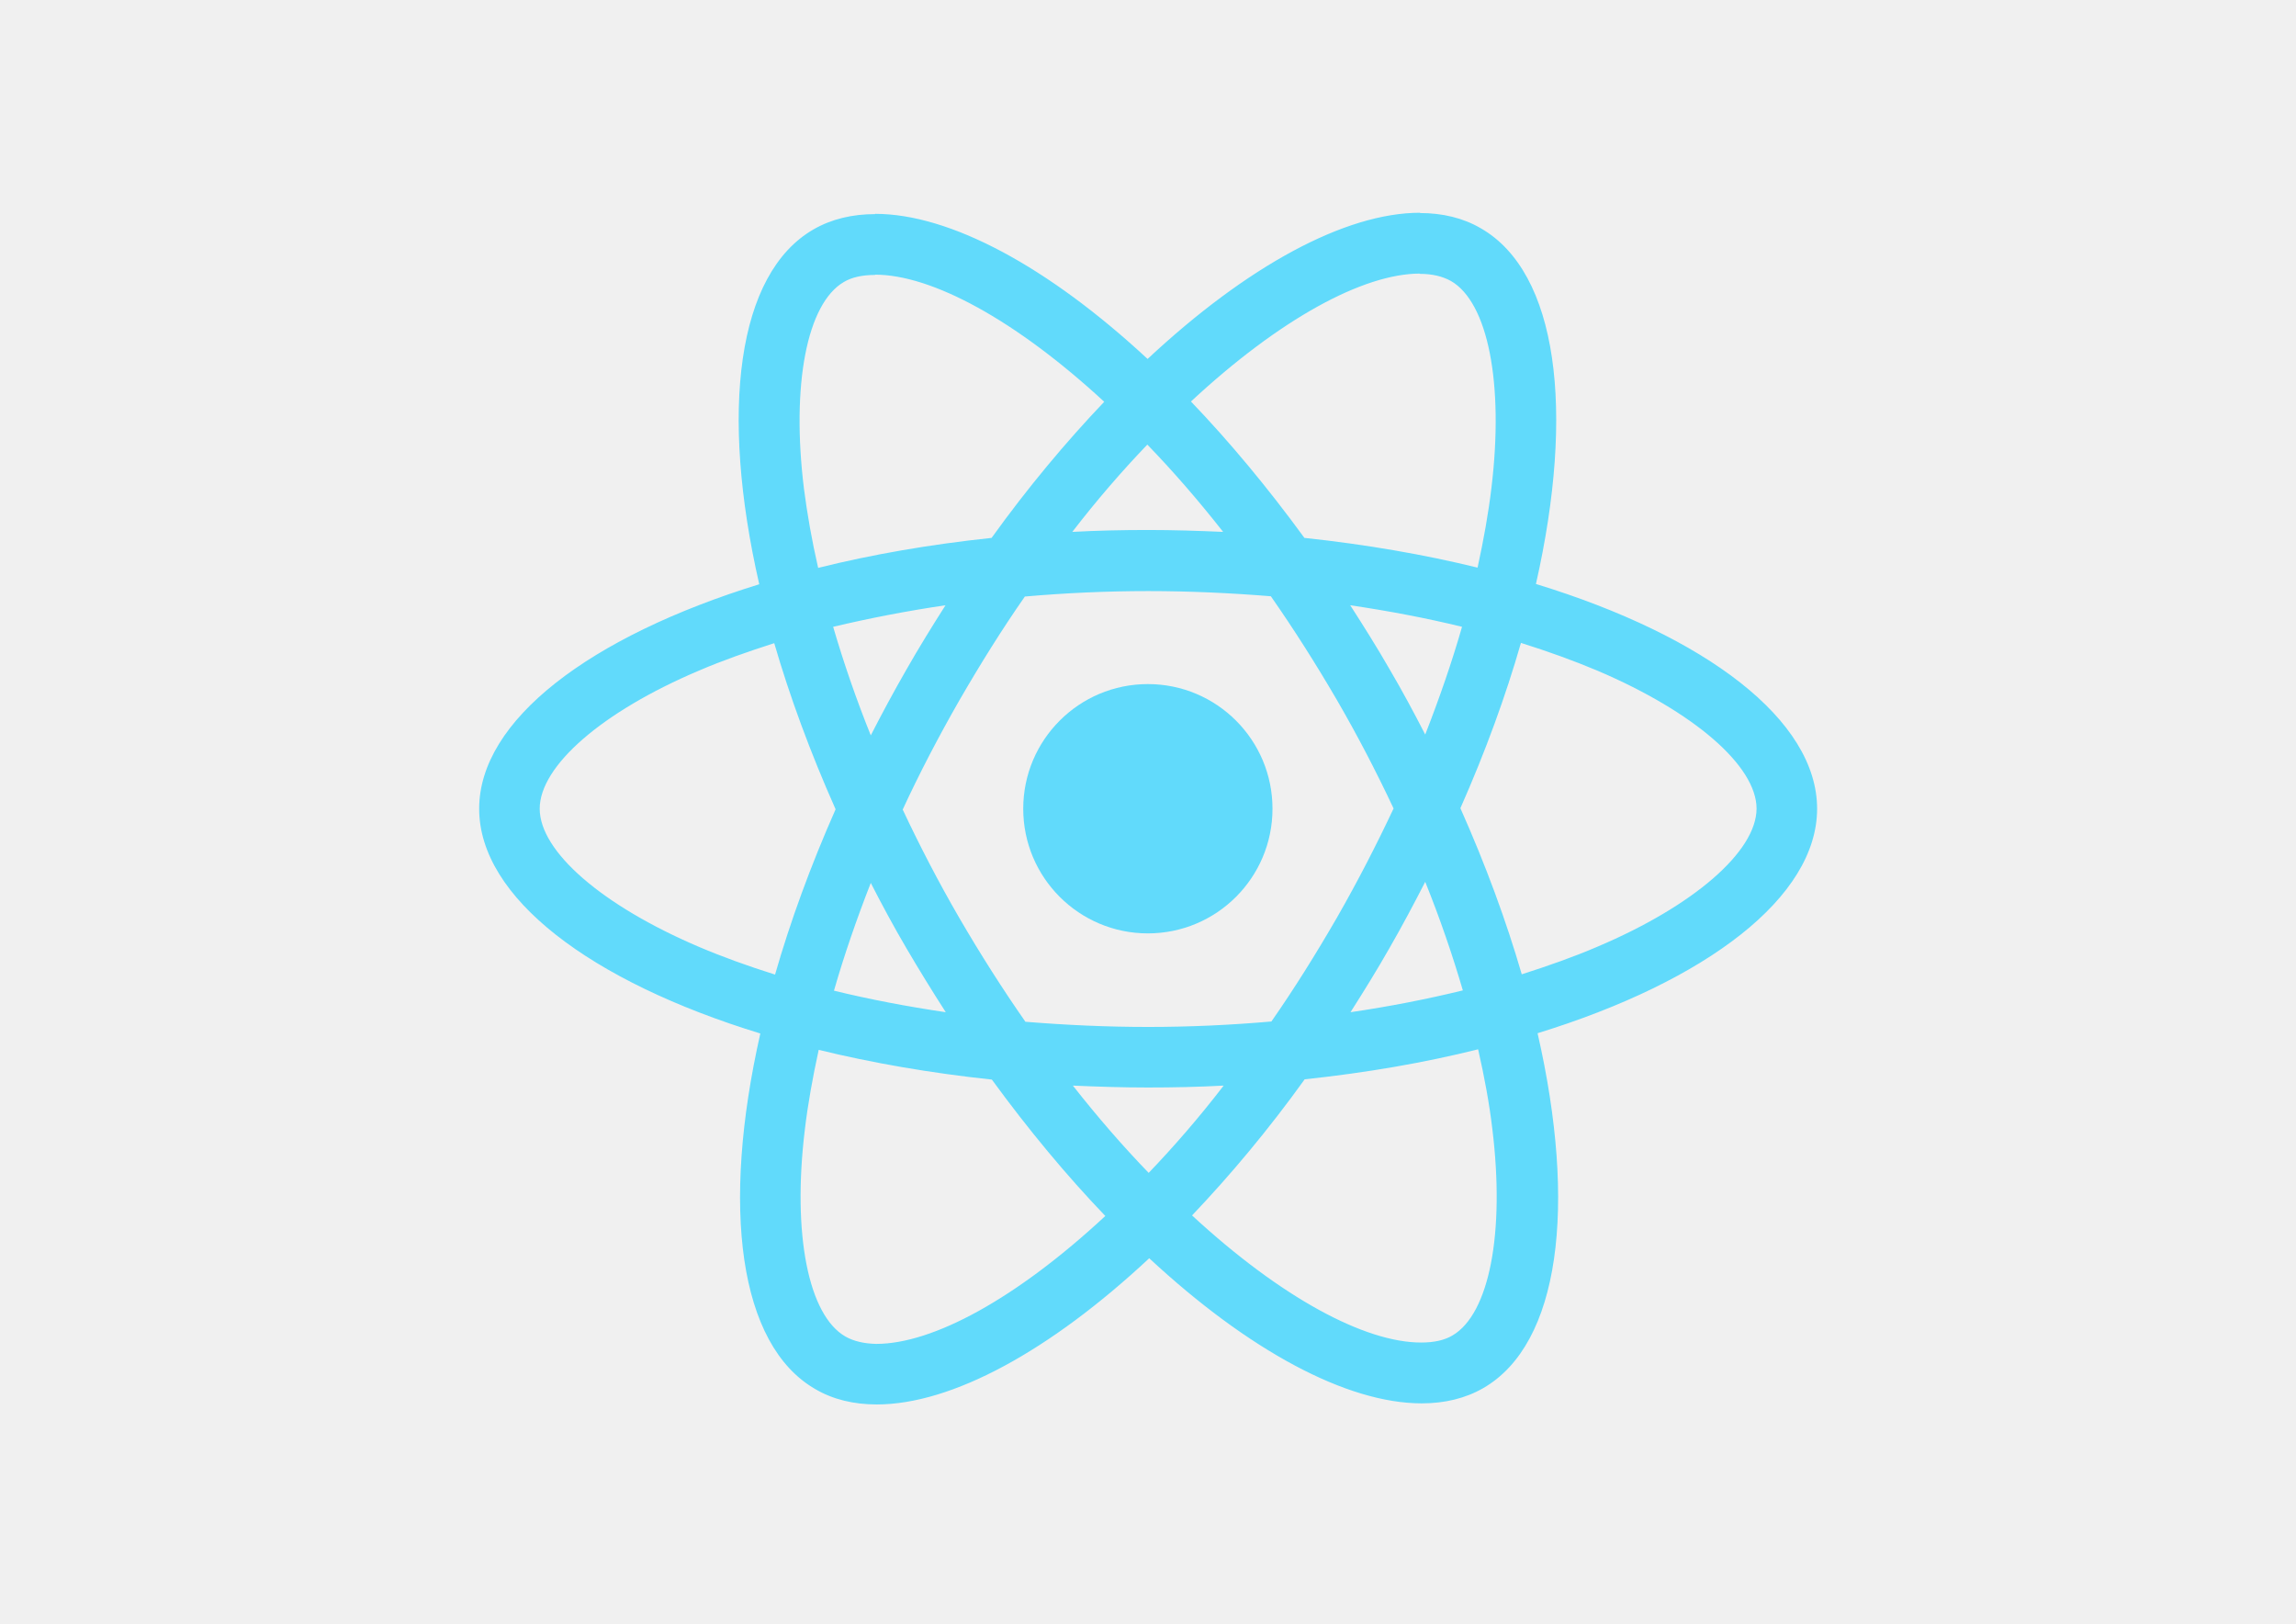
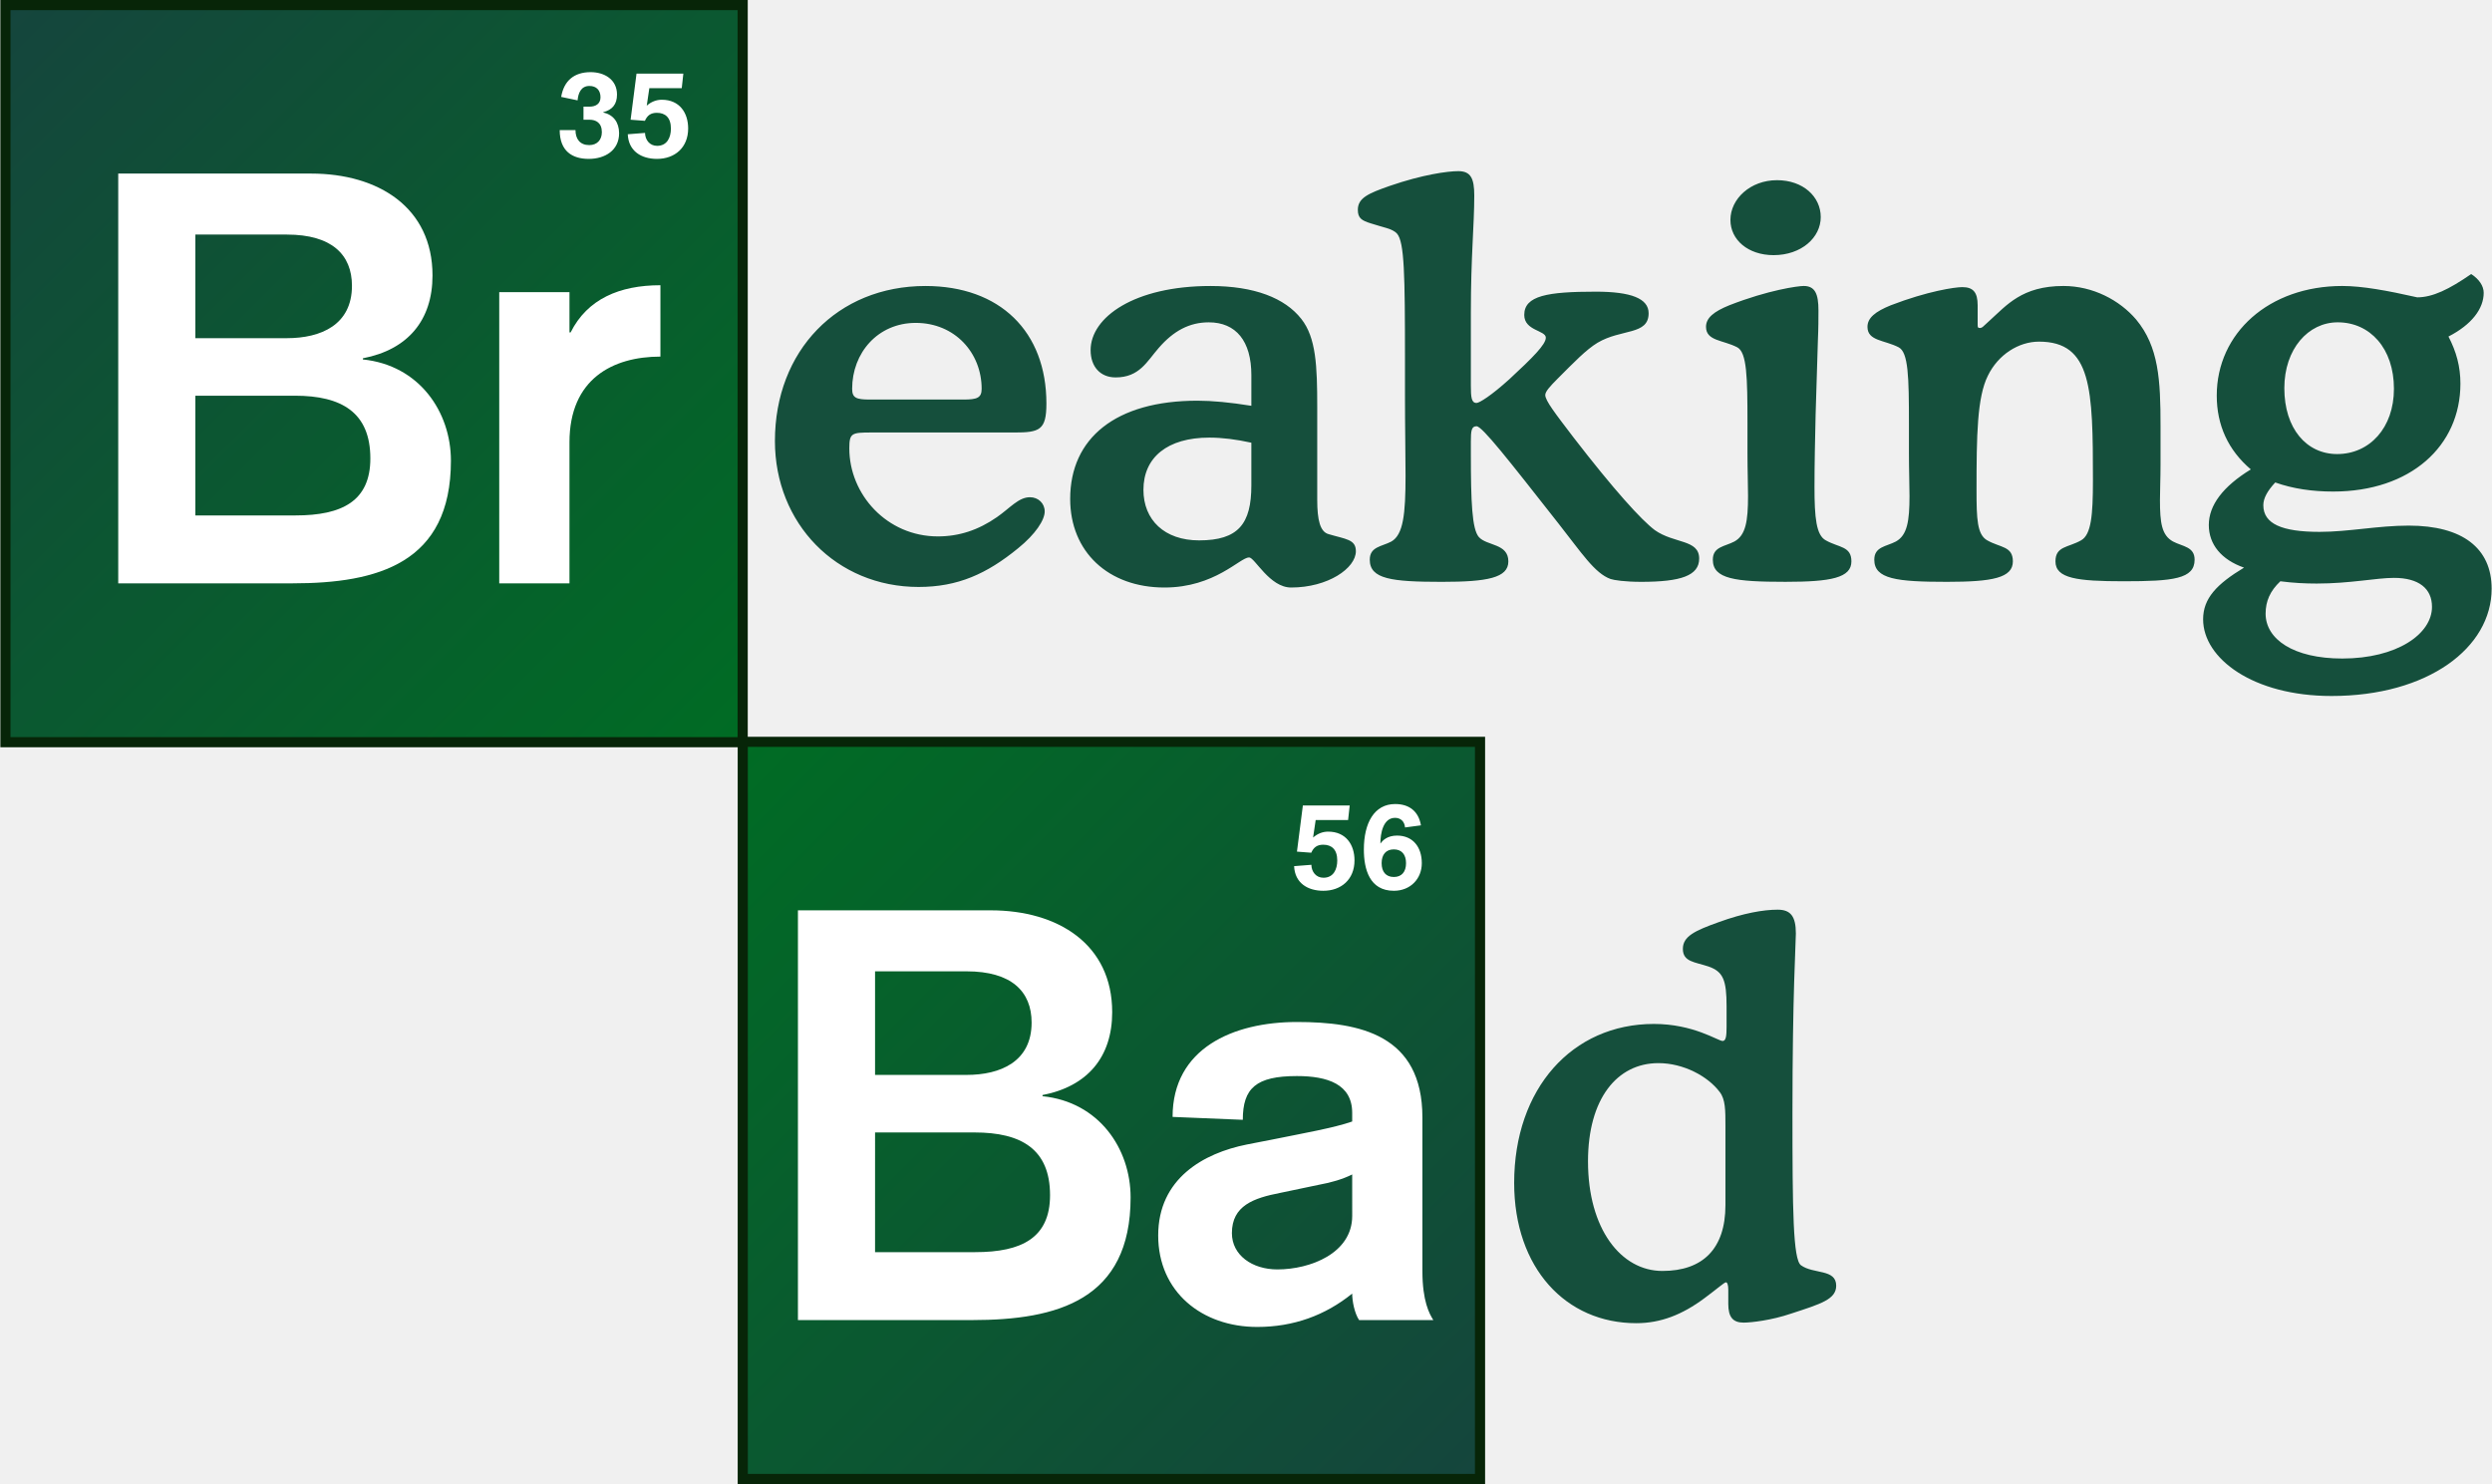
- <svg xmlns="http://www.w3.org/2000/svg" viewBox="0 0 841.9 595.3">
-   <g fill="#61DAFB">
-     <path d="M666.3 296.5c0-32.5-40.7-63.3-103.1-82.4 14.4-63.6 8-114.2-20.2-130.4-6.5-3.8-14.1-5.6-22.4-5.6v22.3c4.6 0 8.3.9 11.4 2.6 13.6 7.8 19.5 37.5 14.9 75.7-1.1 9.4-2.9 19.3-5.1 29.4-19.6-4.8-41-8.5-63.5-10.9-13.5-18.5-27.5-35.3-41.6-50 32.6-30.3 63.2-46.9 84-46.9V78c-27.5 0-63.5 19.6-99.9 53.6-36.4-33.8-72.4-53.2-99.9-53.2v22.3c20.7 0 51.4 16.5 84 46.6-14 14.7-28 31.4-41.3 49.9-22.6 2.4-44 6.1-63.6 11-2.3-10-4-19.7-5.2-29-4.7-38.2 1.1-67.9 14.6-75.8 3-1.8 6.9-2.6 11.5-2.6V78.5c-8.4 0-16 1.8-22.6 5.6-28.1 16.2-34.4 66.7-19.9 130.1-62.2 19.2-102.7 49.9-102.7 82.3 0 32.5 40.7 63.3 103.1 82.4-14.4 63.6-8 114.2 20.2 130.4 6.5 3.8 14.1 5.6 22.5 5.6 27.5 0 63.5-19.6 99.9-53.6 36.4 33.8 72.4 53.2 99.9 53.2 8.4 0 16-1.8 22.6-5.6 28.1-16.2 34.4-66.7 19.9-130.1 62-19.1 102.5-49.9 102.5-82.3zm-130.2-66.7c-3.7 12.9-8.3 26.2-13.5 39.5-4.1-8-8.4-16-13.1-24-4.6-8-9.5-15.8-14.4-23.4 14.2 2.1 27.9 4.7 41 7.9zm-45.8 106.5c-7.8 13.5-15.8 26.3-24.1 38.2-14.9 1.3-30 2-45.2 2-15.1 0-30.2-.7-45-1.9-8.3-11.9-16.4-24.6-24.2-38-7.6-13.1-14.5-26.4-20.8-39.8 6.2-13.4 13.2-26.8 20.7-39.9 7.8-13.5 15.8-26.3 24.1-38.2 14.9-1.3 30-2 45.2-2 15.1 0 30.2.7 45 1.9 8.3 11.9 16.4 24.6 24.2 38 7.6 13.1 14.5 26.4 20.8 39.8-6.3 13.4-13.2 26.8-20.7 39.9zm32.3-13c5.4 13.4 10 26.8 13.8 39.8-13.1 3.2-26.9 5.9-41.2 8 4.9-7.7 9.8-15.6 14.4-23.7 4.6-8 8.9-16.1 13-24.1zM421.2 430c-9.3-9.6-18.6-20.3-27.8-32 9 .4 18.2.7 27.5.7 9.4 0 18.7-.2 27.8-.7-9 11.7-18.3 22.4-27.5 32zm-74.4-58.9c-14.2-2.1-27.9-4.7-41-7.9 3.7-12.9 8.3-26.2 13.5-39.5 4.1 8 8.4 16 13.1 24 4.7 8 9.5 15.8 14.4 23.4zM420.7 163c9.3 9.6 18.6 20.3 27.8 32-9-.4-18.2-.7-27.5-.7-9.4 0-18.7.2-27.8.7 9-11.7 18.3-22.4 27.5-32zm-74 58.9c-4.9 7.7-9.8 15.6-14.4 23.7-4.6 8-8.9 16-13 24-5.4-13.4-10-26.8-13.8-39.8 13.1-3.1 26.9-5.8 41.2-7.9zm-90.5 125.2c-35.4-15.1-58.3-34.9-58.3-50.6 0-15.7 22.9-35.6 58.3-50.6 8.6-3.7 18-7 27.7-10.1 5.7 19.6 13.2 40 22.5 60.9-9.2 20.8-16.6 41.1-22.2 60.6-9.9-3.1-19.3-6.5-28-10.2zM310 490c-13.6-7.8-19.5-37.5-14.9-75.7 1.1-9.4 2.9-19.3 5.1-29.4 19.6 4.8 41 8.5 63.5 10.9 13.5 18.5 27.5 35.3 41.6 50-32.6 30.3-63.2 46.9-84 46.9-4.5-.1-8.3-1-11.3-2.7zm237.2-76.2c4.7 38.2-1.1 67.9-14.6 75.8-3 1.8-6.9 2.6-11.5 2.6-20.7 0-51.4-16.5-84-46.6 14-14.7 28-31.4 41.3-49.9 22.6-2.4 44-6.1 63.6-11 2.3 10.1 4.1 19.8 5.2 29.1zm38.5-66.7c-8.6 3.7-18 7-27.7 10.1-5.7-19.6-13.2-40-22.5-60.9 9.2-20.8 16.6-41.1 22.2-60.6 9.9 3.1 19.3 6.5 28.1 10.2 35.4 15.1 58.3 34.9 58.3 50.6-.1 15.7-23 35.6-58.4 50.6zM320.8 78.4z" />
-     <circle cx="420.9" cy="296.5" r="45.7" />
-     <path d="M520.5 78.1z" />
-   </g>
+ <svg xmlns="http://www.w3.org/2000/svg" width="2500" height="1489" viewBox="-0.001 0 368.586 219.594">
+   <linearGradient id="a" gradientUnits="userSpaceOnUse" x1="-1045.181" y1="1339.017" x2="-936.107" y2="1229.943" gradientTransform="matrix(1 0 0 -1 1045.93 1339.77)">
+     <stop offset="0" stop-color="#15453d" />
+     <stop offset="1" stop-color="#006c24" />
+   </linearGradient>
+   <path fill="url(#a)" d="M.751.752h109.074v109.074H.751z" />
+   <path d="M-.001 110.577V0h110.576v110.576H-.001v.001zm109.826-.751v-.75.75zm-108.326-.75h107.574V1.502H1.499v107.574z" fill="#072508" />
+   <path d="M17.438 25.684H45.97c9.963 0 17.965 5.023 17.965 15.074 0 6.643-3.658 10.984-10.303 12.26v.172c8.346.852 13.027 7.75 13.027 14.988 0 15.158-10.812 18.141-23.416 18.141H17.438V25.684zm11.413 24.357h13.541c5.023 0 9.625-1.961 9.625-7.752 0-4.6-2.984-7.578-9.625-7.578H28.851v15.33zm0 26.23h14.818c6.898 0 11.07-2.133 11.07-8.434 0-6.814-4.258-9.283-11.156-9.283H28.851v17.717zM73.808 43.227H84.2v5.959h.17c2.471-4.938 7.238-6.98 13.285-6.98v10.561c-7.07 0-13.455 3.32-13.455 12.686V86.32H73.808V43.227zM86.274 15.782h.893c.912 0 1.623-.42 1.623-1.387 0-1.039-.602-1.676-1.641-1.676-1.258 0-1.66 1.094-1.75 2.133l-2.426-.512c.4-2.406 1.932-3.664 4.357-3.664 2.023 0 3.902 1.076 3.902 3.318 0 1.441-.693 2.262-2.043 2.607v.037c1.551.363 2.334 1.478 2.354 3.063 0 2.572-2.115 3.811-4.486 3.811-2.426 0-4.303-1.129-4.303-4.266h2.334c0 1.33.674 2.225 2.041 2.225 1.168 0 1.861-.785 1.861-1.914 0-1.387-.875-1.842-1.824-1.842h-.893l.001-1.933zM94.118 10.895h6.928l-.236 2.152h-4.795l-.383 2.588c.637-.563 1.404-.875 2.225-.875 2.643 0 3.902 1.951 3.902 4.248 0 2.846-1.988 4.504-4.613 4.504-2.316 0-4.213-1.147-4.322-3.646l2.553-.199c.018 1.039.693 1.914 1.787 1.914 1.494 0 2.043-1.258 2.043-2.553 0-1.641-.84-2.334-2.08-2.334-.912 0-1.422.4-1.768 1.186l-2.115-.164.874-6.821z" fill="#fff" />
+   <path d="M128.88 63.998c-2.941 0-3.277.084-3.277 2.352 0 6.807 5.545 13.025 13.107 13.025 3.109 0 5.967-.924 8.74-2.857 1.933-1.344 3.193-2.941 4.873-2.941 1.26 0 2.187.926 2.187 2.102 0 1.26-1.346 3.361-3.949 5.461-4.623 3.781-8.908 5.715-14.705 5.715-12.186 0-21.26-9.412-21.26-21.596 0-13.361 9.242-22.939 22.268-22.939 11.008 0 17.898 6.721 17.898 17.393 0 3.949-1.01 4.287-4.791 4.287h-20.502c-.253-.002-.421-.002-.589-.002zm13.611-4.875c2.019 0 2.689-.252 2.689-1.596 0-5.295-3.949-9.748-9.748-9.748-5.629 0-9.41 4.453-9.41 9.748 0 1.344.588 1.596 2.604 1.596h13.865zM196.513 79.039c2.523.756 4.035.756 4.035 2.52 0 2.521-4.119 5.379-9.58 5.379-3.195 0-5.379-4.453-6.219-4.453-1.346 0-5.043 4.453-12.521 4.453-8.318 0-13.949-5.293-13.949-13.109 0-8.99 6.723-14.537 18.824-14.537 2.184 0 4.873.252 7.982.756V55.51c0-5.041-2.27-7.813-6.303-7.813-2.856 0-5.209 1.26-7.395 3.781-1.766 2.018-2.857 4.369-6.387 4.369-2.27 0-3.697-1.596-3.697-4.033 0-4.873 6.471-9.494 17.729-9.494 6.471 0 11.008 1.764 13.445 4.873 2.187 2.773 2.354 6.975 2.354 13.025v13.779c.002 2.941.422 4.706 1.682 5.042zm-17.647-14.285c-6.219 0-9.748 2.941-9.748 7.73 0 4.453 3.109 7.479 8.236 7.479 5.797 0 7.73-2.438 7.73-8.15V65.51c-2.269-.504-4.368-.756-6.218-.756zM217.56 57.023c0 1.764.084 2.604.84 2.604.42 0 2.187-1.092 4.875-3.529 3.445-3.193 5.377-5.125 5.377-6.133 0-1.094-3.192-1.01-3.192-3.361 0-2.857 3.444-3.445 10.588-3.445 5.212 0 7.813 1.008 7.813 3.193 0 3.277-4.032 2.268-7.562 4.369-1.68 1.008-3.529 2.941-5.881 5.293-1.178 1.178-1.85 1.934-1.85 2.438 0 .84 1.512 2.773 4.201 6.303 5.967 7.73 10 12.184 12.018 13.697 2.855 2.016 6.553 1.344 6.553 4.201 0 2.52-2.688 3.445-8.57 3.445-2.438 0-4.033-.252-4.537-.42-2.354-.842-4.285-3.865-7.729-8.236-7.396-9.41-11.263-14.369-12.103-14.369-.756 0-.84.674-.84 2.27v1.848c0 7.059.168 11.094 1.176 12.27 1.179 1.344 4.371.924 4.371 3.613 0 2.438-3.108 3.025-9.832 3.025-7.479 0-10.672-.42-10.672-3.277 0-1.935 1.764-1.935 3.193-2.689 1.764-1.008 2.1-4.033 2.1-9.748 0-3.193-.084-7.059-.084-11.932V53.16c0-12.521-.084-17.328-1.176-18.588-.672-.756-2.102-.924-3.865-1.514-1.346-.42-1.934-.756-1.934-2.016 0-1.765 1.598-2.437 4.707-3.529 4.873-1.682 8.57-2.186 10.166-2.186 1.85 0 2.354 1.094 2.354 3.613 0 4.453-.504 8.923-.504 17.328v10.755h-.001zM268.401 72.064c0 4.537.252 7.143 1.681 7.898 1.935 1.092 3.78.84 3.78 3.109 0 2.438-3.024 3.024-9.748 3.024-7.479 0-10.754-.42-10.754-3.277 0-1.934 1.766-1.934 3.191-2.689 1.682-.924 2.018-3.025 2.018-6.723 0-1.764-.084-3.781-.084-6.303V62.65c0-6.891-.084-10.504-1.514-11.26-2.099-1.092-4.619-.924-4.619-3.025 0-1.344 1.176-2.268 3.444-3.193 5.798-2.268 10.167-2.855 11.007-2.855 1.682 0 2.186 1.176 2.186 3.613 0 1.092 0 2.604-.084 4.453l-.336 10.924c-.084 3.699-.168 7.312-.168 10.757zm-5.547-45.401c3.865 0 6.472 2.438 6.472 5.462 0 3.025-2.856 5.629-6.976 5.629-3.781 0-6.387-2.268-6.387-5.209.002-3.109 2.942-5.882 6.891-5.882zM305.229 42.318c4.369 0 8.318 2.1 10.756 4.957 3.361 4.033 3.613 8.99 3.613 15.713v5.799c0 2.016-.084 3.697-.084 5.209 0 3.361.252 5.211 1.934 6.135 1.429.756 3.193.756 3.193 2.689 0 2.856-3.193 3.193-10.504 3.193-6.891 0-10.084-.42-10.084-2.941 0-2.271 1.848-2.019 3.78-3.109 1.513-.84 1.765-3.697 1.765-8.906 0-13.529-.168-20.504-7.981-20.504-3.024 0-6.052 1.932-7.563 5.041-1.596 3.193-1.68 8.824-1.68 16.975 0 4.201.084 6.555 1.596 7.395 1.934 1.092 3.781.84 3.781 3.109 0 2.438-3.025 3.025-9.749 3.025-7.478 0-10.755-.42-10.755-3.277 0-1.935 1.766-1.935 3.191-2.689 1.684-.924 2.02-3.025 2.02-6.723 0-1.764-.084-3.781-.084-6.303v-4.453c0-6.891-.085-10.504-1.516-11.26-2.1-1.092-4.619-.924-4.619-3.025 0-1.344 1.175-2.268 3.445-3.193 5.461-2.1 9.494-2.688 10.586-2.688 1.597 0 2.271.756 2.271 2.688v2.858c0 .336 0 .504.335.504a.644.644 0 0 0 .421-.168l1.008-.924c2.522-2.271 4.79-5.127 10.924-5.127zM327.915 58.535c0-9.244 7.73-16.217 18.57-16.217 2.941 0 6.639.672 11.092 1.68 2.271 0 4.705-1.176 7.982-3.445 1.176.756 1.851 1.766 1.851 2.773 0 2.352-1.767 4.705-5.212 6.471 1.177 2.268 1.768 4.453 1.768 6.975 0 9.242-7.396 15.965-18.826 15.965-3.107 0-5.963-.42-8.57-1.344-1.176 1.26-1.764 2.352-1.764 3.361 0 2.771 2.771 3.949 8.318 3.949 4.286 0 8.654-.926 13.193-.926 7.982 0 12.268 3.361 12.268 9.328 0 8.74-9.411 15.883-23.695 15.883-11.597 0-18.992-5.545-18.992-11.346 0-3.109 2.019-5.209 6.051-7.646-3.359-1.176-5.209-3.445-5.209-6.303 0-2.939 2.101-5.713 6.218-8.234-3.363-2.857-5.043-6.555-5.043-10.924zm7.229 32.268c0 3.781 4.117 6.641 11.342 6.641 8.066 0 13.275-3.615 13.275-7.648 0-2.689-1.931-4.285-5.627-4.285-2.607 0-6.473.84-11.429.84-1.683 0-3.444-.084-5.38-.336-1.512 1.426-2.181 2.94-2.181 4.788zm10.585-23.614c4.789 0 8.402-3.865 8.402-9.662 0-5.967-3.529-9.832-8.318-9.832-4.371 0-7.899 3.949-7.899 9.748 0 5.965 3.276 9.746 7.815 9.746zM255.647 190.84c0-.756-.168-1.092-.338-1.092-.252 0-1.26.924-3.191 2.353-3.275 2.438-6.471 3.696-10.084 3.696-10.42 0-18.066-8.149-18.066-20.754 0-13.949 8.57-23.526 20.67-23.526 5.885 0 9.498 2.521 10.168 2.521.504 0 .588-.756.588-2.102v-3.041c0-3.865-.504-5.128-2.688-5.883-2.018-.672-3.779-.672-3.779-2.605 0-1.849 1.764-2.689 5.293-3.949 3.694-1.344 6.637-1.849 8.737-1.849 1.933 0 2.688 1.009 2.688 3.529 0 1.429-.504 8.925-.504 26.569 0 14.369.084 21.68 1.262 22.52 1.848 1.344 5.209.504 5.209 3.025 0 2.016-2.27 2.688-6.639 4.117-2.941 1.008-5.968 1.344-7.06 1.344-1.597 0-2.267-.84-2.267-2.771v-2.102zm-.421-24.2c0-2.353 0-3.95-.84-5.042-1.763-2.354-5.375-4.283-9.074-4.283-6.135 0-10.42 5.291-10.42 14.536 0 9.998 4.873 16.217 11.008 16.217 5.965 0 9.326-3.276 9.326-9.745V166.64z" fill="#154f3c" />
+   <linearGradient id="b" gradientUnits="userSpaceOnUse" x1="-827.014" y1="1120.923" x2="-936.09" y2="1230" gradientTransform="matrix(1 0 0 -1 1045.93 1339.77)">
+     <stop offset="0" stop-color="#15453d" />
+     <stop offset="1" stop-color="#006c24" />
+   </linearGradient>
+   <path fill="url(#b)" d="M109.839 109.771h109.078v109.075H109.839z" />
+   <path d="M109.087 219.594V109.021h110.58V219.594h-110.58zm109.83-.747v-.75.75zm-108.33-.75h107.58l-.002-107.575H110.587v107.575z" fill="#072508" />
+   <path d="M118.001 134.706h28.525c9.965 0 17.969 5.024 17.969 15.072 0 6.643-3.662 10.98-10.307 12.26v.172c8.348.85 13.031 7.746 13.031 14.982 0 15.16-10.814 18.145-23.42 18.145H118l.001-60.631zm11.41 24.353h13.539c5.021 0 9.623-1.959 9.623-7.747 0-4.599-2.981-7.581-9.623-7.581h-13.539v15.328zm0 26.227h14.813c6.9 0 11.076-2.129 11.076-8.432 0-6.811-4.26-9.279-11.158-9.279h-14.73l-.001 17.711zM210.392 188.097c0 4.428 1.021 6.303 1.615 7.239h-10.984c-.678-1.022-1.02-2.812-1.02-3.92-4.002 3.236-8.689 4.938-14.055 4.938-8.174 0-14.646-5.192-14.646-13.534 0-8.436 6.727-12.186 13.115-13.462l4.342-.849c3.748-.766 8.604-1.618 11.244-2.555v-1.277c0-4.258-3.662-5.448-8.178-5.448-6.045 0-8.006 1.787-8.006 6.474l-10.389-.429c0-10.132 8.941-14.045 18.395-14.045 9.287 0 18.566 1.873 18.566 14.132v22.736h.001zm-10.389-14.307c-1.359.683-3.066 1.193-4.941 1.531l-5.707 1.195c-3.916.766-7.149 1.871-7.149 5.959 0 3.238 2.978 5.367 6.728 5.367 4.854 0 11.071-2.385 11.071-7.918l-.002-6.134zM192.704 119.196h6.93l-.238 2.151h-4.795l-.383 2.59c.639-.565 1.404-.876 2.225-.876 2.646 0 3.902 1.951 3.902 4.25 0 2.844-1.988 4.503-4.613 4.503-2.315 0-4.213-1.149-4.322-3.647l2.554-.199c.019 1.039.692 1.914 1.787 1.914 1.496 0 2.043-1.258 2.043-2.553 0-1.642-.84-2.334-2.08-2.334-.909 0-1.422.4-1.769 1.186l-2.114-.163.873-6.822zM207.823 122.442c-.072-.875-.637-1.422-1.477-1.422-1.771 0-2.17 2.312-2.17 3.771h.036c.31-.455 1.021-1.146 2.425-1.146 2.315 0 3.666 1.658 3.666 4.084 0 2.299-1.679 4.085-4.14 4.085-3.61 0-4.433-3.228-4.433-6.108 0-3.92 1.531-6.729 4.631-6.729 2.08 0 3.466 1.077 3.814 3.153l-2.352.312zm-3.465 5.287c0 1.275.639 2.042 1.807 2.042 1.166 0 1.805-.767 1.805-2.042s-.639-2.042-1.805-2.042c-1.168.001-1.807.767-1.807 2.042z" fill="#fff" />
</svg>
